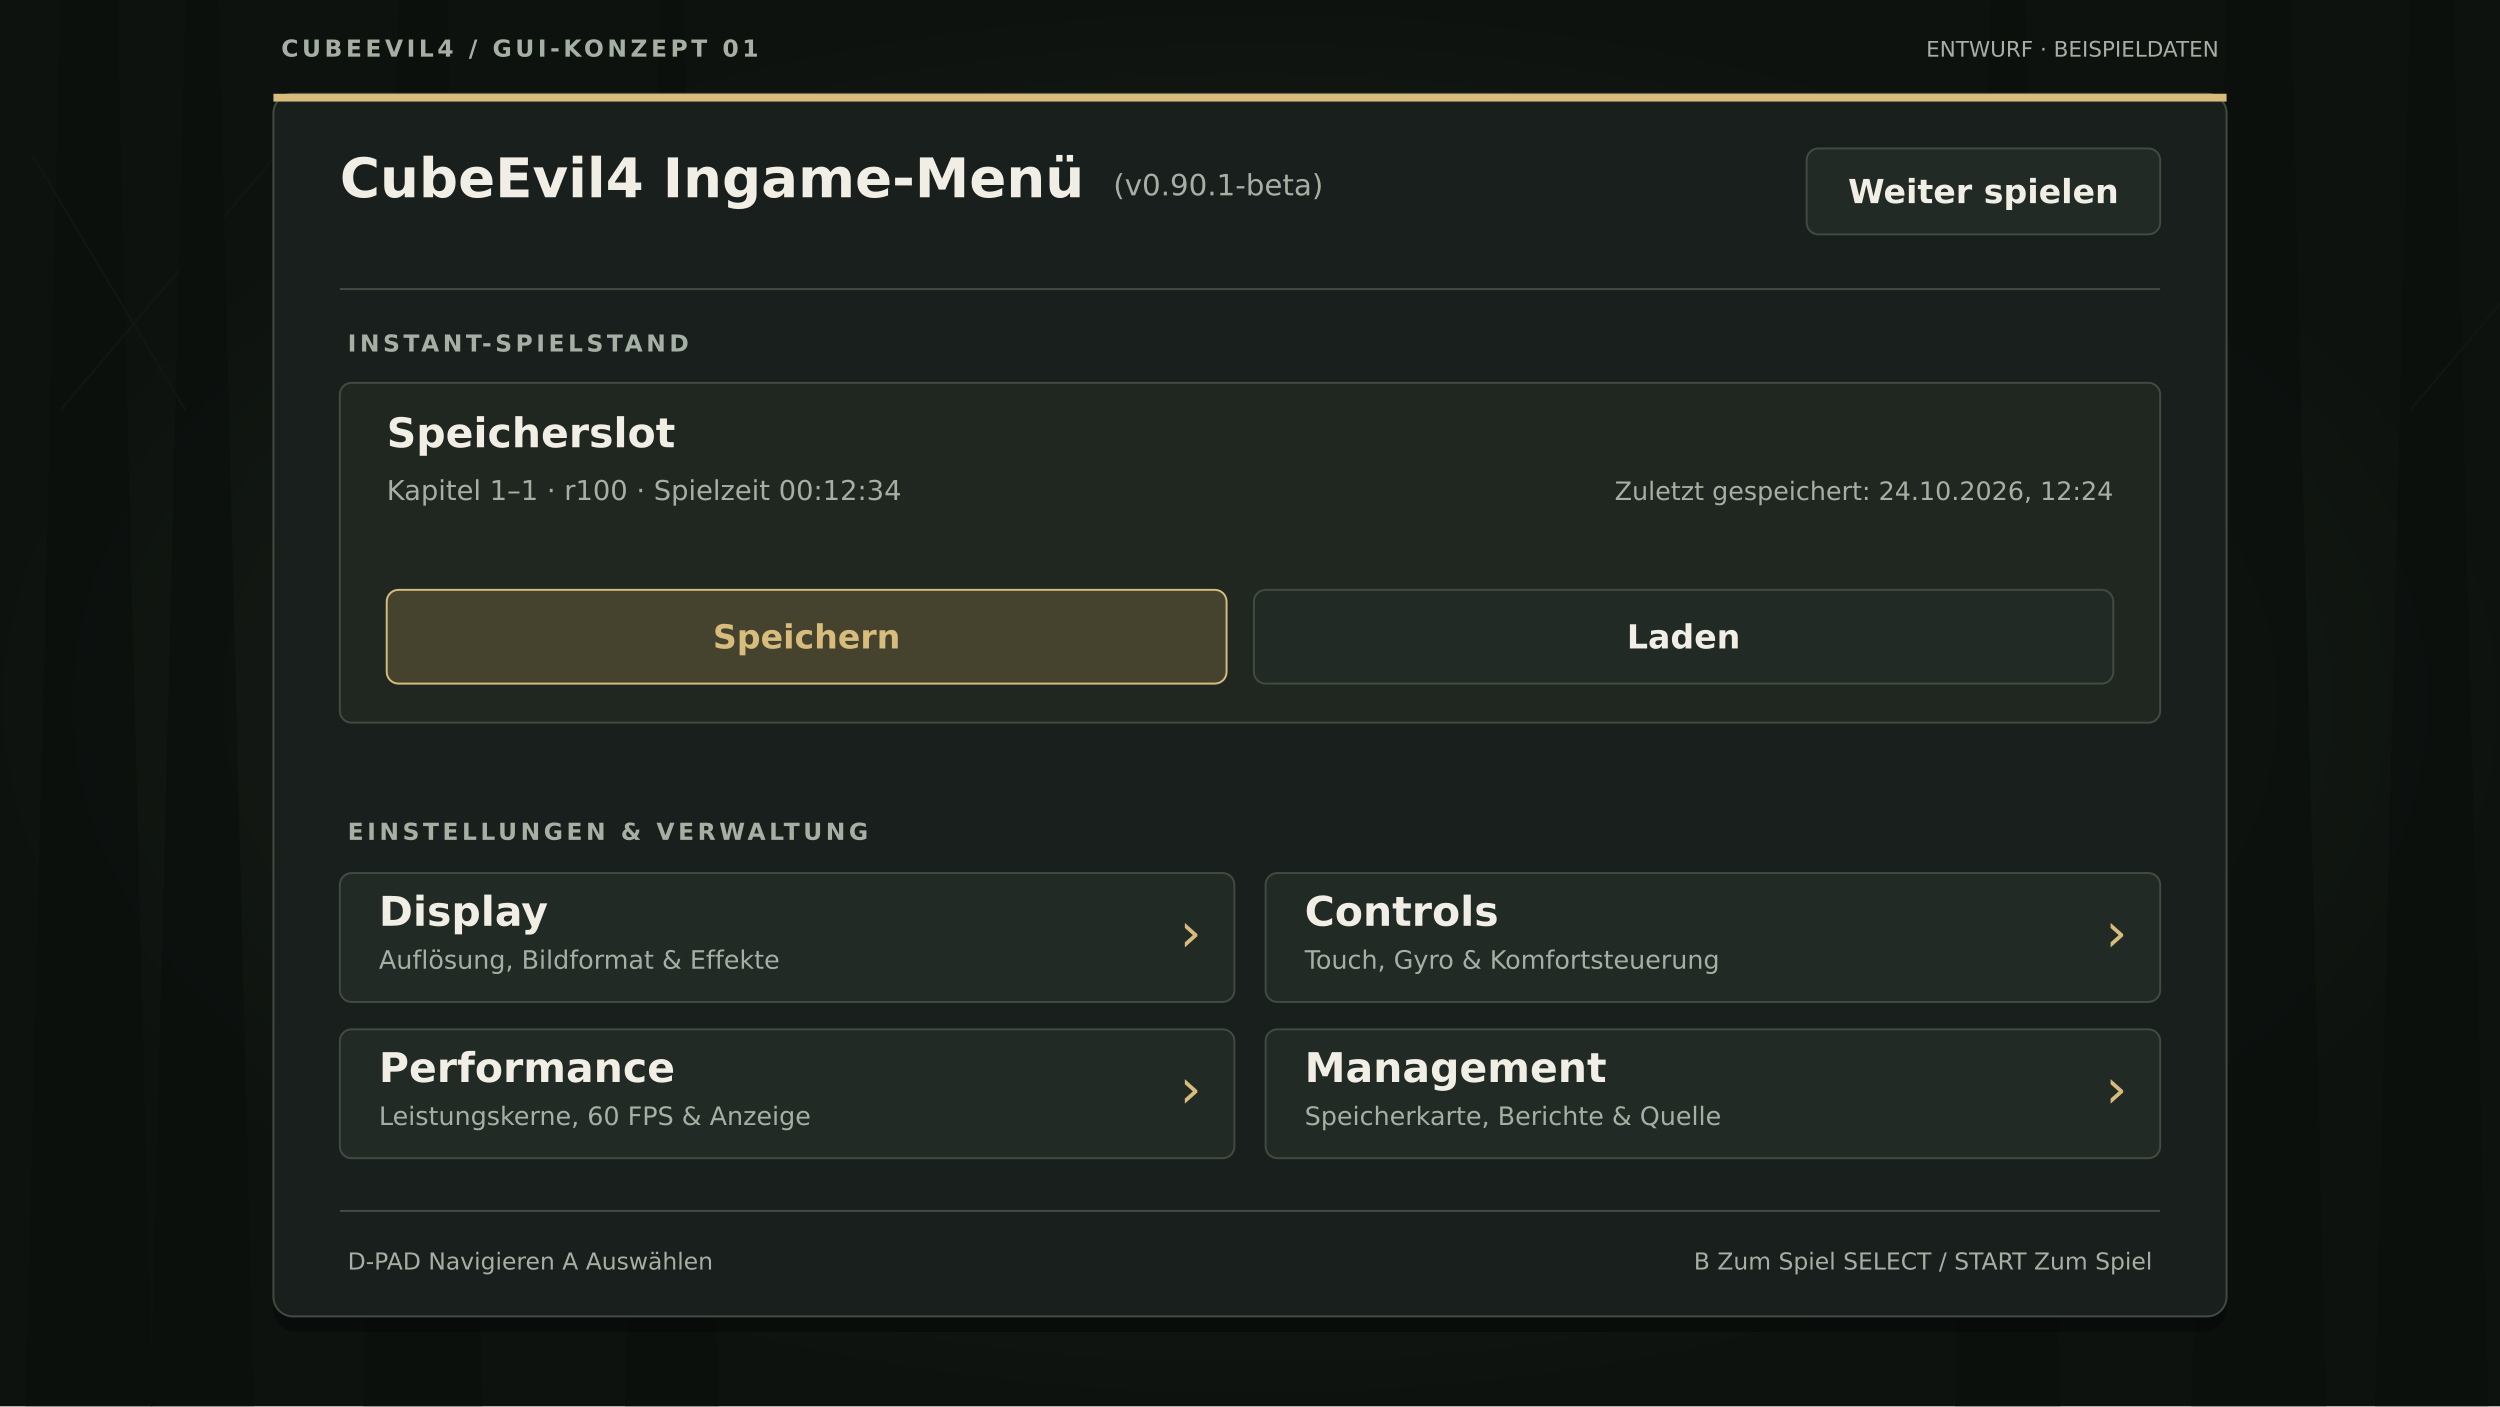
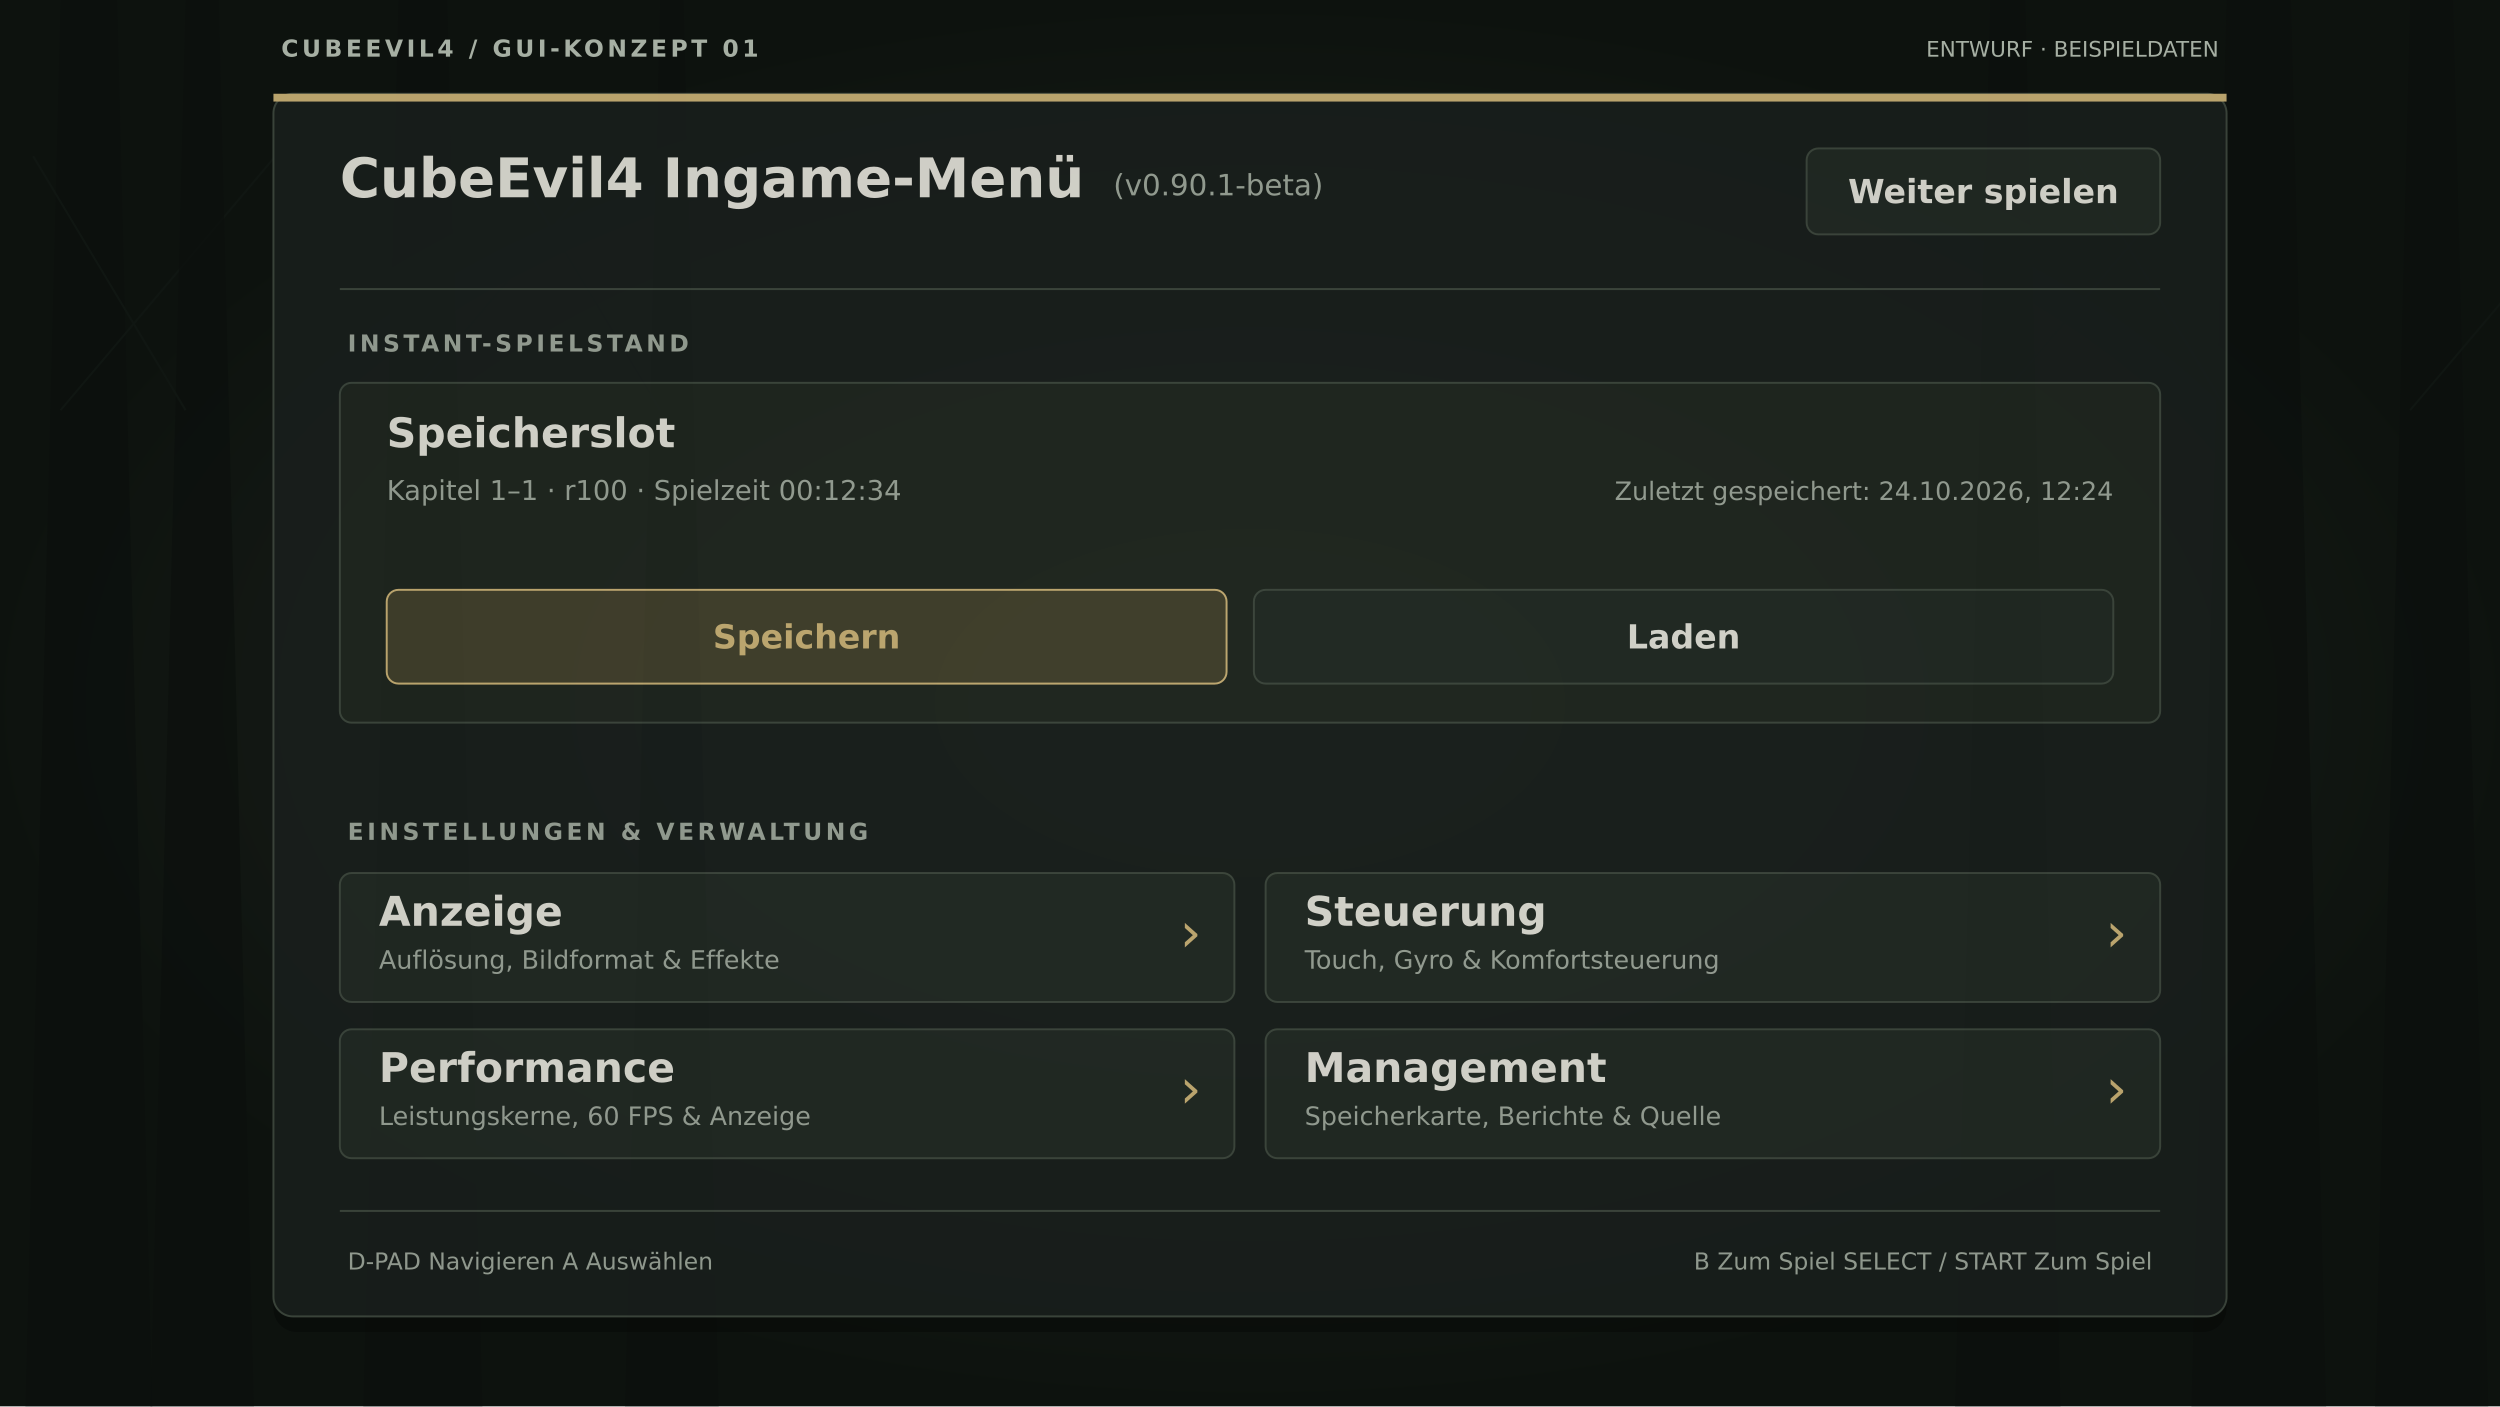
<svg xmlns="http://www.w3.org/2000/svg" viewBox="0 0 1280 720" width="1280" height="720" font-family="DejaVu Sans, sans-serif">
  <defs>
    <radialGradient id="fog">
      <stop stop-color="#3b4639" />
      <stop offset="1" stop-color="#111813" />
    </radialGradient>
  </defs>
  <rect x="0" y="0" width="1280" height="720" rx="0" fill="url(#fog)" stroke="none" />
  <path d="M31 0 L60 0 L78 720 L13 720 Z" fill="#0c130f" opacity=".65" />
  <path d="M31 210L141 80" stroke="#17201a" />
  <path d="M95 0 L112 0 L130 720 L77 720 Z" fill="#0c130f" opacity=".65" />
  <path d="M95 210L17 80" stroke="#17201a" />
  <path d="M204 0 L229 0 L247 720 L186 720 Z" fill="#0c130f" opacity=".65" />
  <path d="M204 210L314 80" stroke="#17201a" />
  <path d="M338 0 L350 0 L368 720 L320 720 Z" fill="#0c130f" opacity=".65" />
  <path d="M338 210L260 80" stroke="#17201a" />
  <path d="M1019 0 L1037 0 L1055 720 L1001 720 Z" fill="#0c130f" opacity=".65" />
  <path d="M1019 210L1129 80" stroke="#17201a" />
  <path d="M1140 0 L1173 0 L1191 720 L1122 720 Z" fill="#0c130f" opacity=".65" />
  <path d="M1140 210L1062 80" stroke="#17201a" />
  <path d="M1234 0 L1256 0 L1274 720 L1216 720 Z" fill="#0c130f" opacity=".65" />
  <path d="M1234 210L1344 80" stroke="#17201a" />
  <rect x="0" y="0" width="1280" height="720" rx="0" fill="#080b09" stroke="none" opacity=".46" />
  <text x="144" y="29" font-size="12" fill="#a6afa3" font-weight="600" letter-spacing="1.8">CUBEEVIL4  /  GUI-KONZEPT 01</text>
  <text x="1136" y="29" font-size="11" fill="#a6afa3" font-weight="500" text-anchor="end">ENTWURF · BEISPIELDATEN</text>
-   <rect x="140" y="48" width="1000" height="626" rx="12" fill="#050806" stroke="none" opacity=".6" transform="translate(0 8)" />
-   <rect x="140" y="48" width="1000" height="626" rx="10" fill="#191f1c" stroke="#414b41" />
-   <rect x="140" y="48" width="1000" height="4" rx="0" fill="#d7bc7d" stroke="none" />
-   <text x="174" y="101" font-size="28" fill="#f0eee5" font-weight="600">CubeEvil4 Ingame-Menü</text>
-   <text x="174" y="126" font-size="13" fill="#a6afa3" font-weight="400" />
-   <g class="button " role="button" tabindex="0" aria-label="Weiter spielen" aria-disabled="false" data-action="resume" opacity="1">
-     <rect x="925" y="76" width="181" height="44" rx="6" fill="#222a25" stroke="#414b41" />
-     <text x="1015.5" y="104.0" font-size="17" fill="#f0eee5" font-weight="600" text-anchor="middle">Weiter spielen</text>
-   </g>
-   <path d="M174 148H1106" stroke="#414b41" />
-   <path d="M174 620H1106" stroke="#414b41" />
-   <text x="178" y="650" font-size="12" fill="#a6afa3" font-weight="400">D-PAD  Navigieren     A  Auswählen</text>
-   <text x="1102" y="650" font-size="12" fill="#a6afa3" font-weight="400" text-anchor="end">B  Zum Spiel     SELECT / START  Zum Spiel</text>
-   <text x="570" y="100" font-size="15" fill="#a6afa3" font-weight="400">(v0.90.1-beta)</text>
-   <text x="178" y="180" font-size="12" fill="#a6afa3" font-weight="600" letter-spacing="1.8">INSTANT-SPIELSTAND</text>
-   <rect x="174" y="196" width="932" height="174" rx="6" fill="#202720" stroke="#414b41" />
-   <text x="198" y="229" font-size="21" fill="#f0eee5" font-weight="600">Speicherslot</text>
-   <text x="198" y="256" font-size="14" fill="#a6afa3" font-weight="400">Kapitel 1–1 · r100 · Spielzeit 00:12:34</text>
-   <text x="1082" y="256" font-size="13" fill="#a6afa3" font-weight="400" text-anchor="end" id="save-meta">Zuletzt gespeichert: 24.10.2026, 12:24</text>
-   <g class="button selected" role="button" tabindex="0" aria-label="Speichern" aria-disabled="false" data-action="save" opacity="1">
-     <rect x="198" y="302" width="430" height="48" rx="6" fill="#45432e" stroke="#d7bc7d" />
-     <text x="413.0" y="332.0" font-size="17" fill="#d7bc7d" font-weight="600" text-anchor="middle">Speichern</text>
-   </g>
-   <g class="button " role="button" tabindex="0" aria-label="Laden" aria-disabled="false" data-action="load" opacity="1">
-     <rect x="642" y="302" width="440" height="48" rx="6" fill="#222a25" stroke="#414b41" />
-     <text x="862.0" y="332.0" font-size="17" fill="#f0eee5" font-weight="600" text-anchor="middle">Laden</text>
-   </g>
-   <text x="178" y="430" font-size="12" fill="#a6afa3" font-weight="600" letter-spacing="1.8">EINSTELLUNGEN &amp; VERWALTUNG</text>
-   <g class="button nav" role="button" tabindex="0" aria-label="Display" data-action="display">
-     <rect x="174" y="447" width="458" height="66" rx="6" fill="#222a25" stroke="#414b41" />
-     <text x="194" y="474" font-size="21" fill="#f0eee5" font-weight="600">Display</text>
-     <text x="194" y="496" font-size="13" fill="#a6afa3" font-weight="400">Auflösung, Bildformat &amp; Effekte</text>
-     <text x="604" y="487" font-size="28" fill="#d7bc7d" font-weight="400">›</text>
-   </g>
-   <g class="button nav" role="button" tabindex="0" aria-label="Controls" data-action="controls">
-     <rect x="648" y="447" width="458" height="66" rx="6" fill="#222a25" stroke="#414b41" />
-     <text x="668" y="474" font-size="21" fill="#f0eee5" font-weight="600">Controls</text>
-     <text x="668" y="496" font-size="13" fill="#a6afa3" font-weight="400">Touch, Gyro &amp; Komfortsteuerung</text>
-     <text x="1078" y="487" font-size="28" fill="#d7bc7d" font-weight="400">›</text>
-   </g>
-   <g class="button nav" role="button" tabindex="0" aria-label="Performance" data-action="performance">
-     <rect x="174" y="527" width="458" height="66" rx="6" fill="#222a25" stroke="#414b41" />
-     <text x="194" y="554" font-size="21" fill="#f0eee5" font-weight="600">Performance</text>
-     <text x="194" y="576" font-size="13" fill="#a6afa3" font-weight="400">Leistungskerne, 60 FPS &amp; Anzeige</text>
-     <text x="604" y="567" font-size="28" fill="#d7bc7d" font-weight="400">›</text>
-   </g>
-   <g class="button nav" role="button" tabindex="0" aria-label="Management" data-action="management">
-     <rect x="648" y="527" width="458" height="66" rx="6" fill="#222a25" stroke="#414b41" />
-     <text x="668" y="554" font-size="21" fill="#f0eee5" font-weight="600">Management</text>
-     <text x="668" y="576" font-size="13" fill="#a6afa3" font-weight="400">Speicherkarte, Berichte &amp; Quelle</text>
-     <text x="1078" y="567" font-size="28" fill="#d7bc7d" font-weight="400">›</text>
+   <g opacity=".85">
+     <rect x="140" y="48" width="1000" height="626" rx="12" fill="#050806" stroke="none" opacity=".6" transform="translate(0 8)" />
+     <rect x="140" y="48" width="1000" height="626" rx="10" fill="#191f1c" stroke="#414b41" />
+     <rect x="140" y="48" width="1000" height="4" rx="0" fill="#d7bc7d" stroke="none" />
+     <text x="174" y="101" font-size="28" fill="#f0eee5" font-weight="600">CubeEvil4 Ingame-Menü</text>
+     <text x="174" y="126" font-size="13" fill="#a6afa3" font-weight="400" />
+     <g class="button " role="button" tabindex="0" aria-label="Weiter spielen" aria-disabled="false" data-action="resume" opacity="1">
+       <rect x="925" y="76" width="181" height="44" rx="6" fill="#222a25" stroke="#414b41" />
+       <text x="1015.5" y="104.0" font-size="17" fill="#f0eee5" font-weight="600" text-anchor="middle">Weiter spielen</text>
+     </g>
+     <path d="M174 148H1106" stroke="#414b41" />
+     <path d="M174 620H1106" stroke="#414b41" />
+     <text x="178" y="650" font-size="12" fill="#a6afa3" font-weight="400">D-PAD  Navigieren     A  Auswählen</text>
+     <text x="1102" y="650" font-size="12" fill="#a6afa3" font-weight="400" text-anchor="end">B  Zum Spiel     SELECT / START  Zum Spiel</text>
+     <text x="570" y="100" font-size="15" fill="#a6afa3" font-weight="400">(v0.90.1-beta)</text>
+     <text x="178" y="180" font-size="12" fill="#a6afa3" font-weight="600" letter-spacing="1.8">INSTANT-SPIELSTAND</text>
+     <rect x="174" y="196" width="932" height="174" rx="6" fill="#202720" stroke="#414b41" />
+     <text x="198" y="229" font-size="21" fill="#f0eee5" font-weight="600">Speicherslot</text>
+     <text x="198" y="256" font-size="14" fill="#a6afa3" font-weight="400">Kapitel 1–1 · r100 · Spielzeit 00:12:34</text>
+     <text x="1082" y="256" font-size="13" fill="#a6afa3" font-weight="400" text-anchor="end" id="save-meta">Zuletzt gespeichert: 24.10.2026, 12:24</text>
+     <g class="button selected" role="button" tabindex="0" aria-label="Speichern" aria-disabled="false" data-action="save" opacity="1">
+       <rect x="198" y="302" width="430" height="48" rx="6" fill="#45432e" stroke="#d7bc7d" />
+       <text x="413.0" y="332.0" font-size="17" fill="#d7bc7d" font-weight="600" text-anchor="middle">Speichern</text>
+     </g>
+     <g class="button " role="button" tabindex="0" aria-label="Laden" aria-disabled="false" data-action="load" opacity="1">
+       <rect x="642" y="302" width="440" height="48" rx="6" fill="#222a25" stroke="#414b41" />
+       <text x="862.0" y="332.0" font-size="17" fill="#f0eee5" font-weight="600" text-anchor="middle">Laden</text>
+     </g>
+     <text x="178" y="430" font-size="12" fill="#a6afa3" font-weight="600" letter-spacing="1.8">EINSTELLUNGEN &amp; VERWALTUNG</text>
+     <g class="button nav" role="button" tabindex="0" aria-label="Anzeige" data-action="display">
+       <rect x="174" y="447" width="458" height="66" rx="6" fill="#222a25" stroke="#414b41" />
+       <text x="194" y="474" font-size="21" fill="#f0eee5" font-weight="600">Anzeige</text>
+       <text x="194" y="496" font-size="13" fill="#a6afa3" font-weight="400">Auflösung, Bildformat &amp; Effekte</text>
+       <text x="604" y="487" font-size="28" fill="#d7bc7d" font-weight="400">›</text>
+     </g>
+     <g class="button nav" role="button" tabindex="0" aria-label="Steuerung" data-action="controls">
+       <rect x="648" y="447" width="458" height="66" rx="6" fill="#222a25" stroke="#414b41" />
+       <text x="668" y="474" font-size="21" fill="#f0eee5" font-weight="600">Steuerung</text>
+       <text x="668" y="496" font-size="13" fill="#a6afa3" font-weight="400">Touch, Gyro &amp; Komfortsteuerung</text>
+       <text x="1078" y="487" font-size="28" fill="#d7bc7d" font-weight="400">›</text>
+     </g>
+     <g class="button nav" role="button" tabindex="0" aria-label="Performance" data-action="performance">
+       <rect x="174" y="527" width="458" height="66" rx="6" fill="#222a25" stroke="#414b41" />
+       <text x="194" y="554" font-size="21" fill="#f0eee5" font-weight="600">Performance</text>
+       <text x="194" y="576" font-size="13" fill="#a6afa3" font-weight="400">Leistungskerne, 60 FPS &amp; Anzeige</text>
+       <text x="604" y="567" font-size="28" fill="#d7bc7d" font-weight="400">›</text>
+     </g>
+     <g class="button nav" role="button" tabindex="0" aria-label="Management" data-action="management">
+       <rect x="648" y="527" width="458" height="66" rx="6" fill="#222a25" stroke="#414b41" />
+       <text x="668" y="554" font-size="21" fill="#f0eee5" font-weight="600">Management</text>
+       <text x="668" y="576" font-size="13" fill="#a6afa3" font-weight="400">Speicherkarte, Berichte &amp; Quelle</text>
+       <text x="1078" y="567" font-size="28" fill="#d7bc7d" font-weight="400">›</text>
+     </g>
  </g>
</svg>
